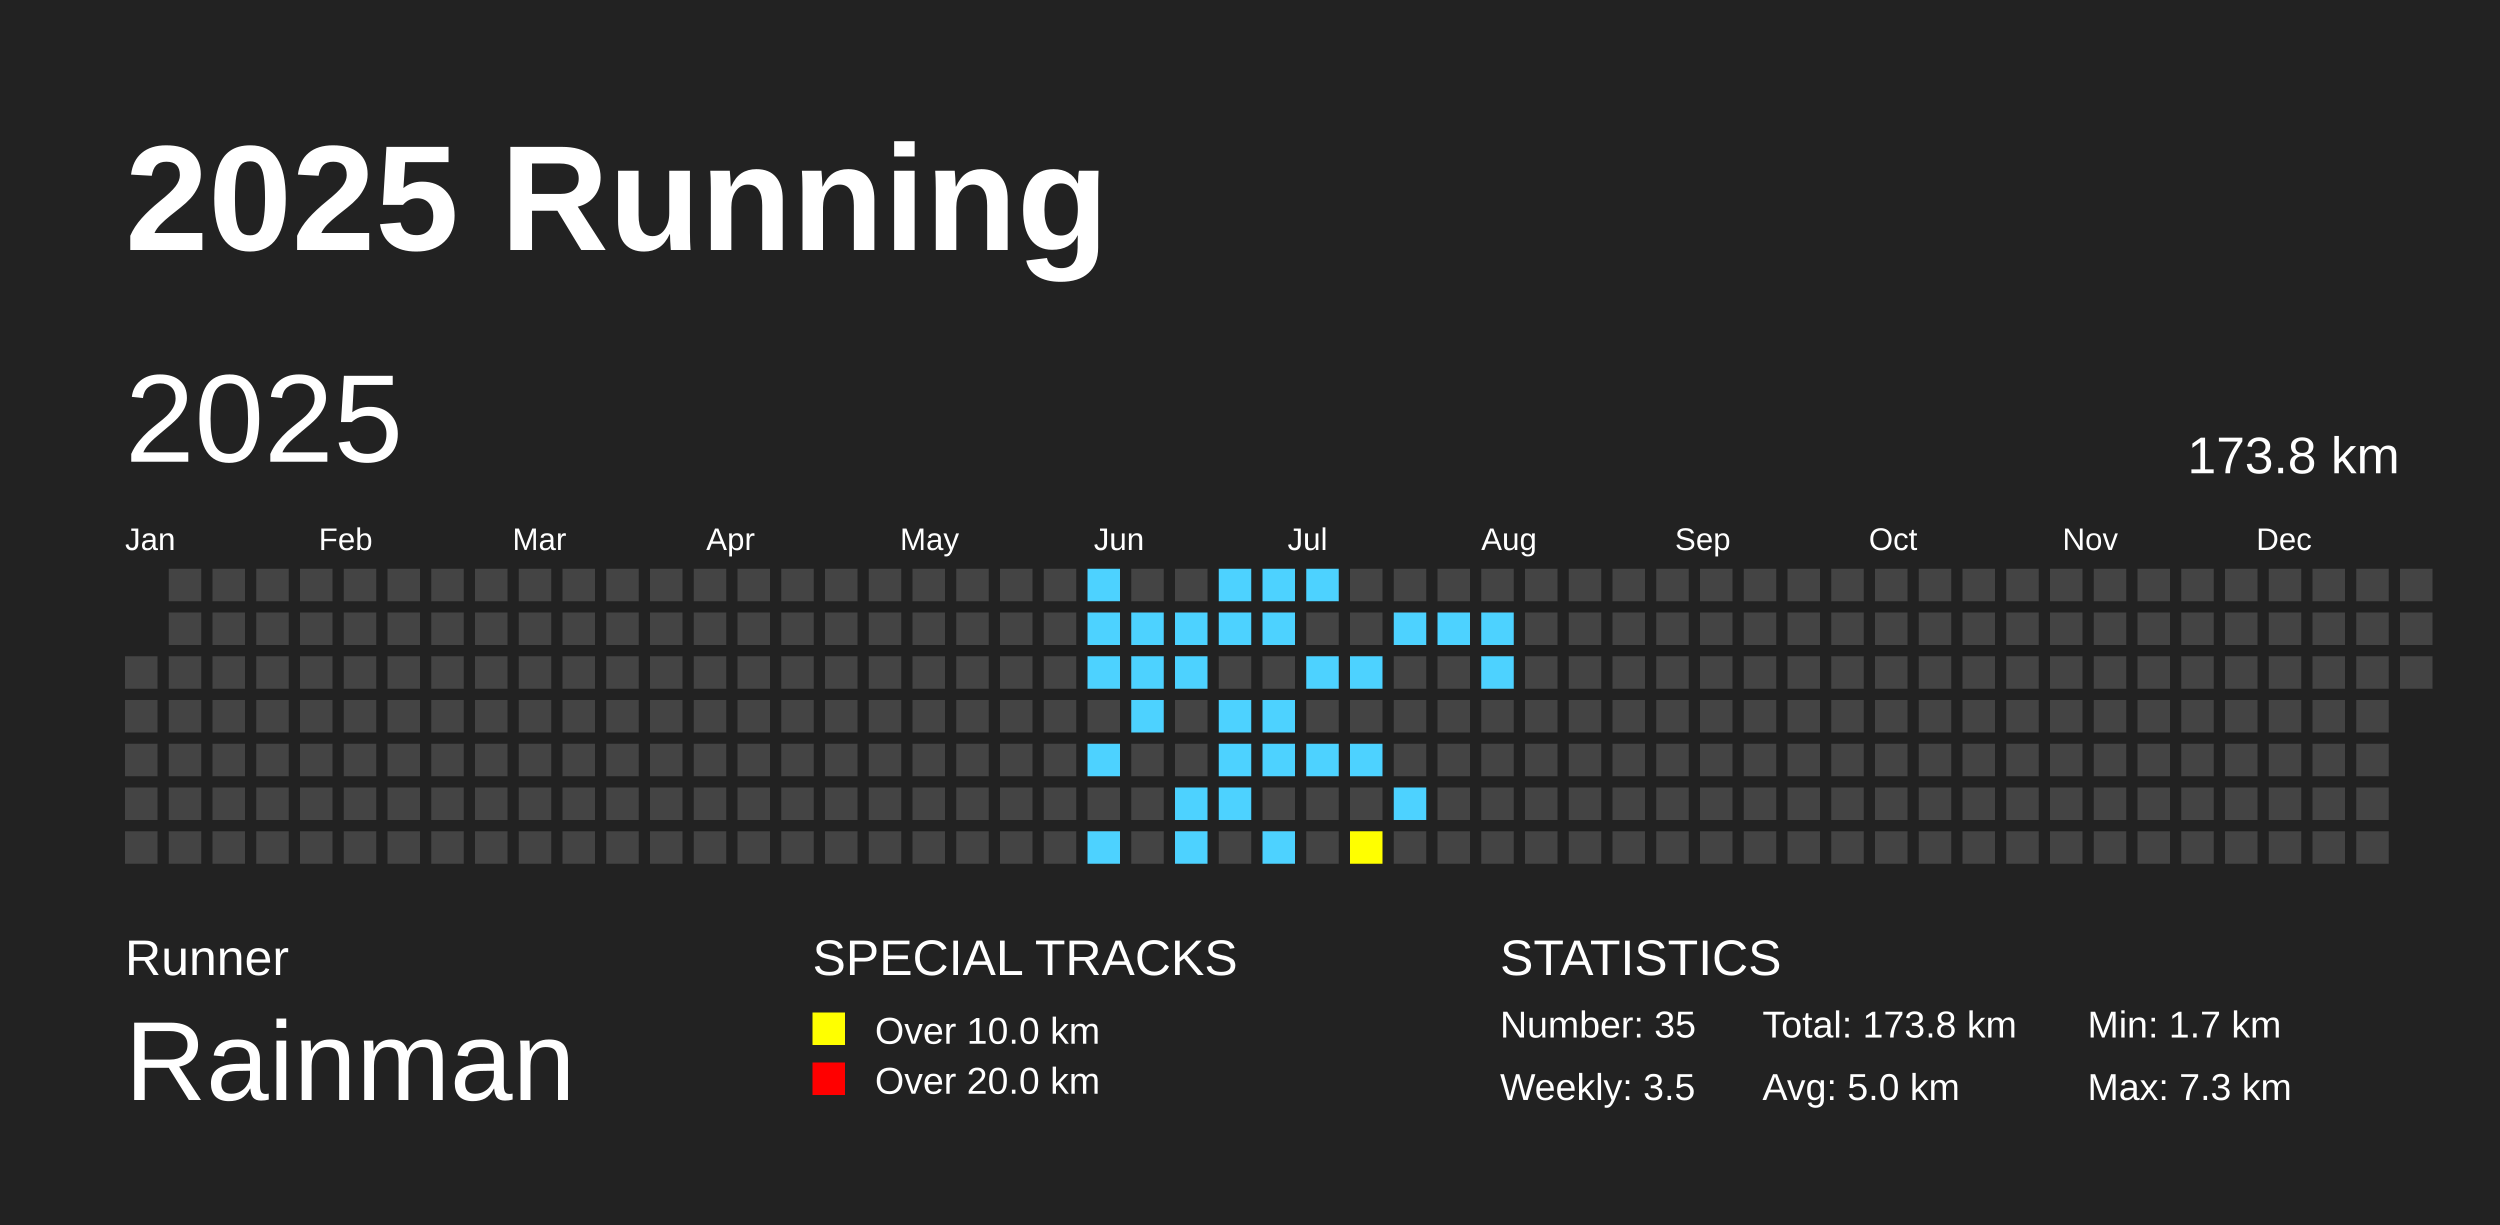
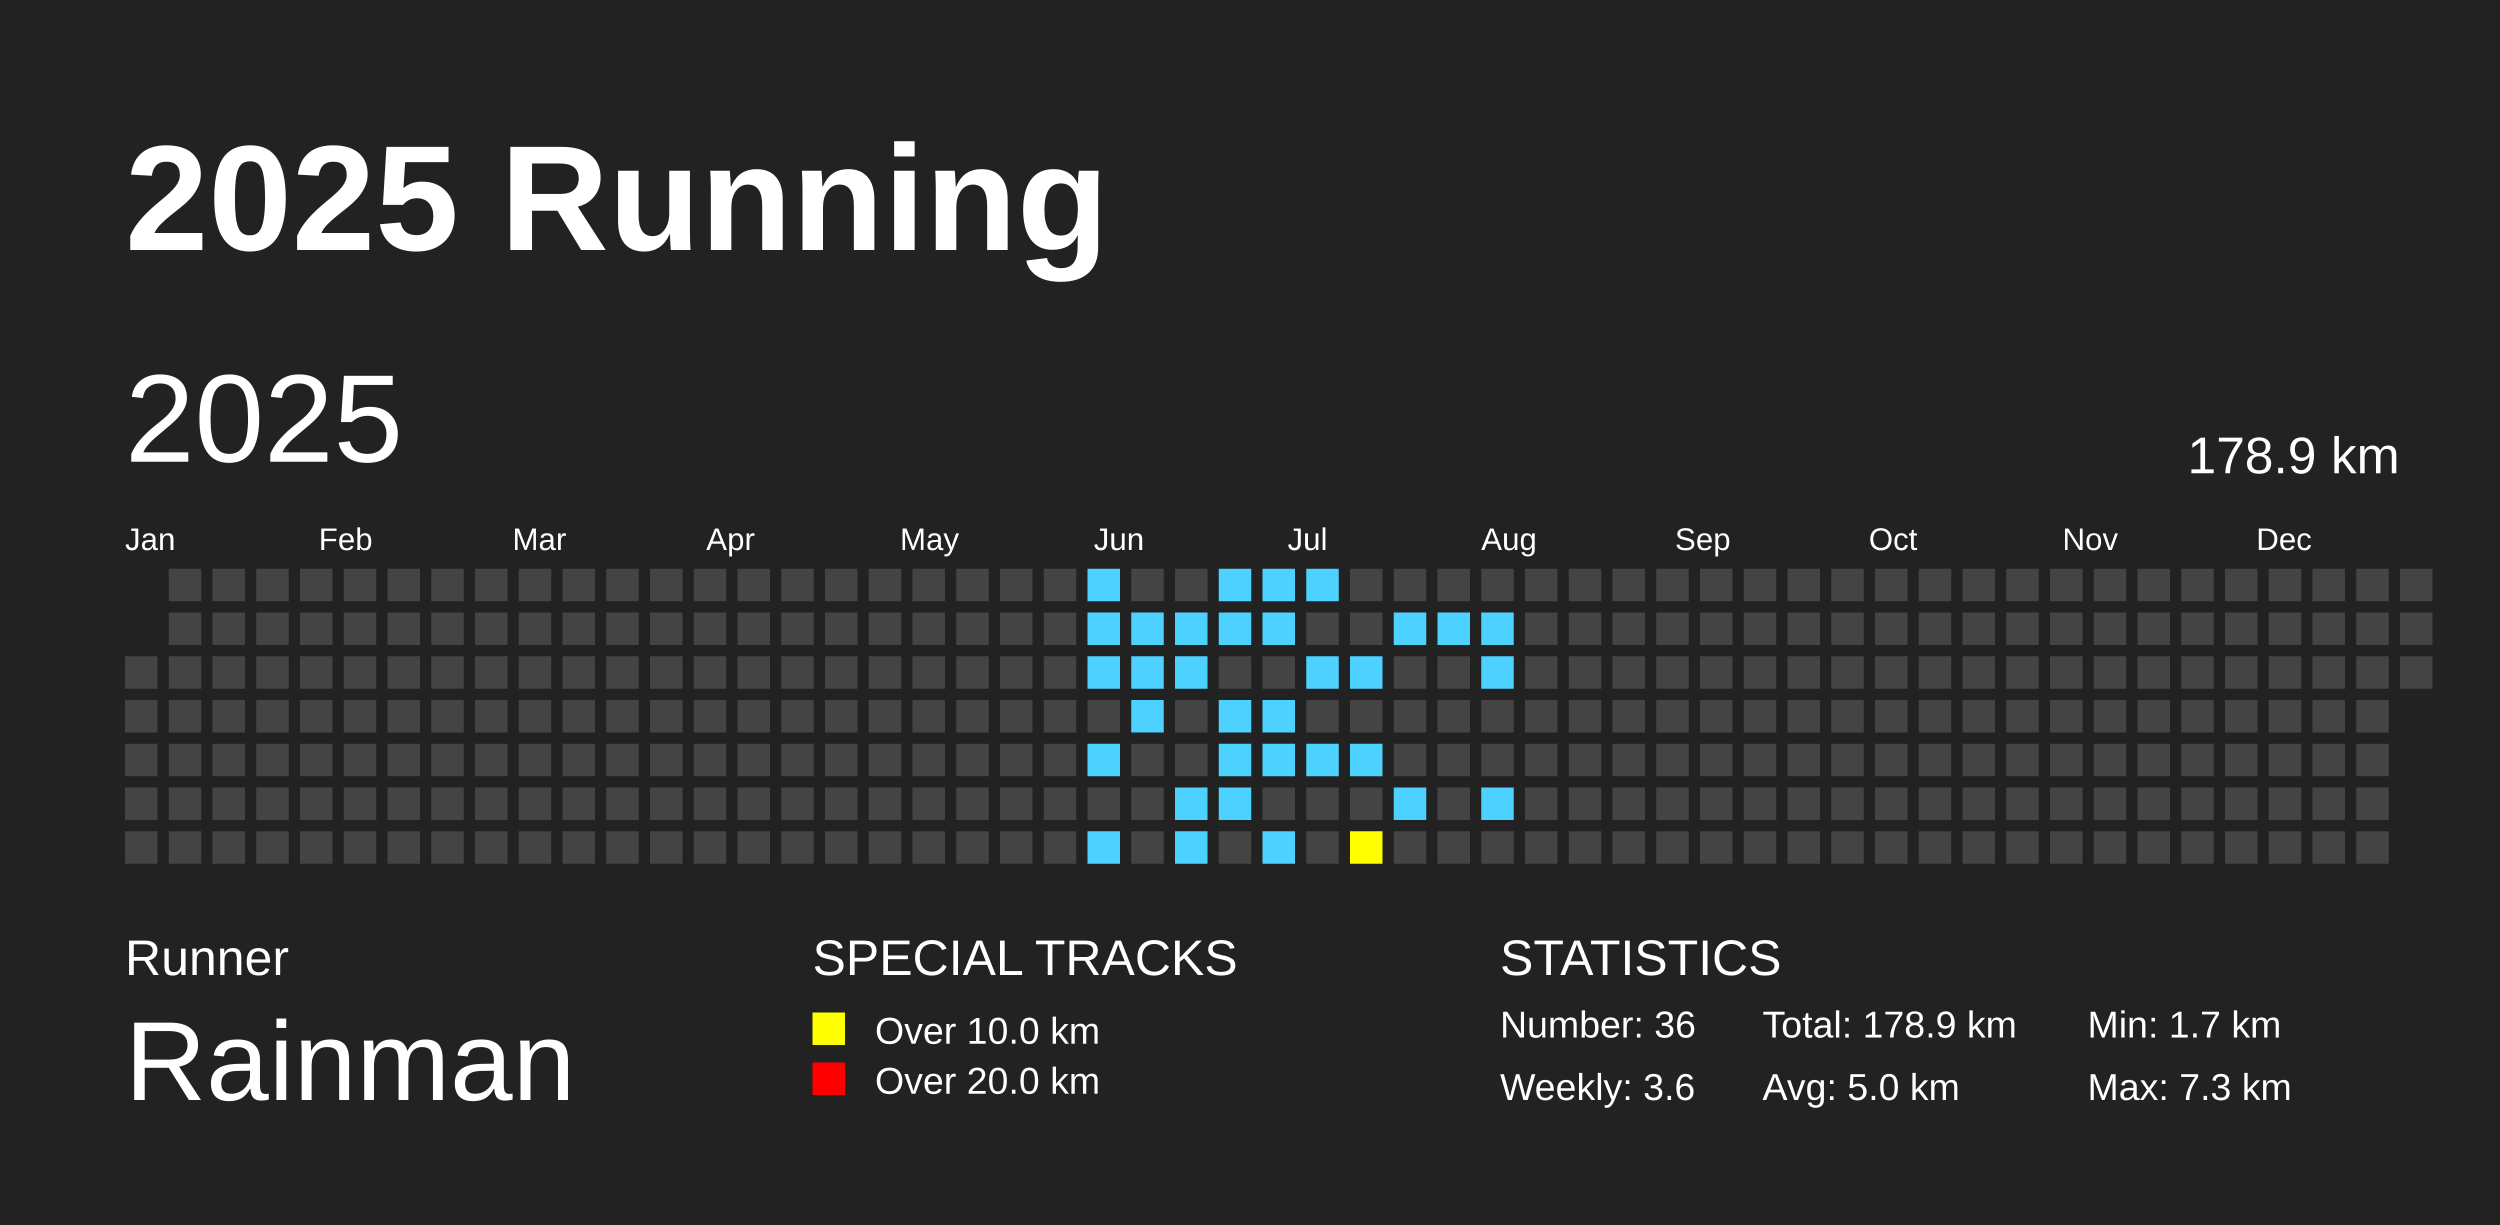
<svg xmlns="http://www.w3.org/2000/svg" baseProfile="full" height="98mm" version="1.1" viewBox="0,0,200,98" width="200mm">
  <defs />
  <rect fill="#222222" height="98" width="200" x="0" y="0" />
  <text fill="#FFFFFF" style="font-size:12px; font-family:Arial; font-weight:bold;" x="10" y="20">2025 Running</text>
  <text fill="#FFFFFF" style="font-size:4px; font-family:Arial" x="10" y="78">Runner</text>
  <text fill="#FFFFFF" style="font-size:9px; font-family:Arial" x="10" y="88">Rainman</text>
  <text fill="#FFFFFF" style="font-size:4px; font-family:Arial" x="65" y="78">SPECIAL TRACKS</text>
  <rect fill="yellow" height="2.6" width="2.6" x="65" y="81" />
  <text fill="#FFFFFF" style="font-size:3px; font-family:Arial" x="70" y="83.5">Over 10.0 km</text>
  <rect fill="red" height="2.6" width="2.6" x="65" y="85" />
  <text fill="#FFFFFF" style="font-size:3px; font-family:Arial" x="70" y="87.5">Over 20.0 km</text>
  <text fill="#FFFFFF" style="font-size:4px; font-family:Arial" x="120" y="78">STATISTICS</text>
-   <text fill="#FFFFFF" style="font-size:3px; font-family:Arial" x="120" y="83">Number: 35</text>
-   <text fill="#FFFFFF" style="font-size:3px; font-family:Arial" x="120" y="88">Weekly: 3.5</text>
-   <text fill="#FFFFFF" style="font-size:3px; font-family:Arial" x="141" y="83">Total: 173.8 km</text>
+   <text fill="#FFFFFF" style="font-size:3px; font-family:Arial" x="120" y="83">Number: 36</text>
+   <text fill="#FFFFFF" style="font-size:3px; font-family:Arial" x="120" y="88">Weekly: 3.6</text>
+   <text fill="#FFFFFF" style="font-size:3px; font-family:Arial" x="141" y="83">Total: 178.9 km</text>
  <text fill="#FFFFFF" style="font-size:3px; font-family:Arial" x="141" y="88">Avg: 5.0 km</text>
  <text fill="#FFFFFF" style="font-size:3px; font-family:Arial" x="167" y="83">Min: 1.7 km</text>
  <text fill="#FFFFFF" style="font-size:3px; font-family:Arial" x="167" y="88">Max: 7.3 km</text>
  <text dominant-baseline="hanging" fill="#FFFFFF" style="font-size:10.0px; font-family:Arial;" x="10" y="30">2025</text>
-   <text dominant-baseline="hanging" fill="#FFFFFF" style="font-size:4.125px; font-family:Arial;" x="175" y="35">173.8 km</text>
+   <text dominant-baseline="hanging" fill="#FFFFFF" style="font-size:4.125px; font-family:Arial;" x="175" y="35">178.9 km</text>
  <text fill="#FFFFFF" style="font-size:2.5px; font-family:Arial" x="10.0" y="44">Jan</text>
  <text fill="#FFFFFF" style="font-size:2.5px; font-family:Arial" x="25.5" y="44">Feb</text>
  <text fill="#FFFFFF" style="font-size:2.5px; font-family:Arial" x="41.0" y="44">Mar</text>
  <text fill="#FFFFFF" style="font-size:2.5px; font-family:Arial" x="56.5" y="44">Apr</text>
  <text fill="#FFFFFF" style="font-size:2.5px; font-family:Arial" x="72.0" y="44">May</text>
  <text fill="#FFFFFF" style="font-size:2.5px; font-family:Arial" x="87.5" y="44">Jun</text>
  <text fill="#FFFFFF" style="font-size:2.5px; font-family:Arial" x="103.0" y="44">Jul</text>
  <text fill="#FFFFFF" style="font-size:2.5px; font-family:Arial" x="118.5" y="44">Aug</text>
  <text fill="#FFFFFF" style="font-size:2.5px; font-family:Arial" x="134.0" y="44">Sep</text>
  <text fill="#FFFFFF" style="font-size:2.5px; font-family:Arial" x="149.5" y="44">Oct</text>
  <text fill="#FFFFFF" style="font-size:2.5px; font-family:Arial" x="165.0" y="44">Nov</text>
  <text fill="#FFFFFF" style="font-size:2.5px; font-family:Arial" x="180.5" y="44">Dec</text>
  <rect fill="#444444" height="2.6" width="2.6" x="10.0" y="52.5" />
  <rect fill="#444444" height="2.6" width="2.6" x="10.0" y="56.0" />
  <rect fill="#444444" height="2.6" width="2.6" x="10.0" y="59.5" />
  <rect fill="#444444" height="2.6" width="2.6" x="10.0" y="63.0" />
  <rect fill="#444444" height="2.6" width="2.6" x="10.0" y="66.5" />
  <rect fill="#444444" height="2.6" width="2.6" x="13.5" y="45.5" />
  <rect fill="#444444" height="2.6" width="2.6" x="13.5" y="49.0" />
  <rect fill="#444444" height="2.6" width="2.6" x="13.5" y="52.5" />
  <rect fill="#444444" height="2.6" width="2.6" x="13.5" y="56.0" />
  <rect fill="#444444" height="2.6" width="2.6" x="13.5" y="59.5" />
  <rect fill="#444444" height="2.6" width="2.6" x="13.5" y="63.0" />
  <rect fill="#444444" height="2.6" width="2.6" x="13.5" y="66.5" />
  <rect fill="#444444" height="2.6" width="2.6" x="17.0" y="45.5" />
  <rect fill="#444444" height="2.6" width="2.6" x="17.0" y="49.0" />
  <rect fill="#444444" height="2.6" width="2.6" x="17.0" y="52.5" />
  <rect fill="#444444" height="2.6" width="2.6" x="17.0" y="56.0" />
  <rect fill="#444444" height="2.6" width="2.6" x="17.0" y="59.5" />
  <rect fill="#444444" height="2.6" width="2.6" x="17.0" y="63.0" />
  <rect fill="#444444" height="2.6" width="2.6" x="17.0" y="66.5" />
  <rect fill="#444444" height="2.6" width="2.6" x="20.5" y="45.5" />
  <rect fill="#444444" height="2.6" width="2.6" x="20.5" y="49.0" />
  <rect fill="#444444" height="2.6" width="2.6" x="20.5" y="52.5" />
  <rect fill="#444444" height="2.6" width="2.6" x="20.5" y="56.0" />
  <rect fill="#444444" height="2.6" width="2.6" x="20.5" y="59.5" />
  <rect fill="#444444" height="2.6" width="2.6" x="20.5" y="63.0" />
  <rect fill="#444444" height="2.6" width="2.6" x="20.5" y="66.5" />
  <rect fill="#444444" height="2.6" width="2.6" x="24.0" y="45.5" />
  <rect fill="#444444" height="2.6" width="2.6" x="24.0" y="49.0" />
  <rect fill="#444444" height="2.6" width="2.6" x="24.0" y="52.5" />
  <rect fill="#444444" height="2.6" width="2.6" x="24.0" y="56.0" />
  <rect fill="#444444" height="2.6" width="2.6" x="24.0" y="59.5" />
  <rect fill="#444444" height="2.6" width="2.6" x="24.0" y="63.0" />
  <rect fill="#444444" height="2.6" width="2.6" x="24.0" y="66.5" />
  <rect fill="#444444" height="2.6" width="2.6" x="27.5" y="45.5" />
  <rect fill="#444444" height="2.6" width="2.6" x="27.5" y="49.0" />
  <rect fill="#444444" height="2.6" width="2.6" x="27.5" y="52.5" />
  <rect fill="#444444" height="2.6" width="2.6" x="27.5" y="56.0" />
  <rect fill="#444444" height="2.6" width="2.6" x="27.5" y="59.5" />
  <rect fill="#444444" height="2.6" width="2.6" x="27.5" y="63.0" />
  <rect fill="#444444" height="2.6" width="2.6" x="27.5" y="66.5" />
  <rect fill="#444444" height="2.6" width="2.6" x="31.0" y="45.5" />
  <rect fill="#444444" height="2.6" width="2.6" x="31.0" y="49.0" />
  <rect fill="#444444" height="2.6" width="2.6" x="31.0" y="52.5" />
  <rect fill="#444444" height="2.6" width="2.6" x="31.0" y="56.0" />
  <rect fill="#444444" height="2.6" width="2.6" x="31.0" y="59.5" />
  <rect fill="#444444" height="2.6" width="2.6" x="31.0" y="63.0" />
  <rect fill="#444444" height="2.6" width="2.6" x="31.0" y="66.5" />
  <rect fill="#444444" height="2.6" width="2.6" x="34.5" y="45.5" />
  <rect fill="#444444" height="2.6" width="2.6" x="34.5" y="49.0" />
  <rect fill="#444444" height="2.6" width="2.6" x="34.5" y="52.5" />
  <rect fill="#444444" height="2.6" width="2.6" x="34.5" y="56.0" />
  <rect fill="#444444" height="2.6" width="2.6" x="34.5" y="59.5" />
  <rect fill="#444444" height="2.6" width="2.6" x="34.5" y="63.0" />
  <rect fill="#444444" height="2.6" width="2.6" x="34.5" y="66.5" />
  <rect fill="#444444" height="2.6" width="2.6" x="38.0" y="45.5" />
  <rect fill="#444444" height="2.6" width="2.6" x="38.0" y="49.0" />
  <rect fill="#444444" height="2.6" width="2.6" x="38.0" y="52.5" />
  <rect fill="#444444" height="2.6" width="2.6" x="38.0" y="56.0" />
  <rect fill="#444444" height="2.6" width="2.6" x="38.0" y="59.5" />
  <rect fill="#444444" height="2.6" width="2.6" x="38.0" y="63.0" />
  <rect fill="#444444" height="2.6" width="2.6" x="38.0" y="66.5" />
  <rect fill="#444444" height="2.6" width="2.6" x="41.5" y="45.5" />
  <rect fill="#444444" height="2.6" width="2.6" x="41.5" y="49.0" />
  <rect fill="#444444" height="2.6" width="2.6" x="41.5" y="52.5" />
  <rect fill="#444444" height="2.6" width="2.6" x="41.5" y="56.0" />
  <rect fill="#444444" height="2.6" width="2.6" x="41.5" y="59.5" />
  <rect fill="#444444" height="2.6" width="2.6" x="41.5" y="63.0" />
  <rect fill="#444444" height="2.6" width="2.6" x="41.5" y="66.5" />
  <rect fill="#444444" height="2.6" width="2.6" x="45.0" y="45.5" />
  <rect fill="#444444" height="2.6" width="2.6" x="45.0" y="49.0" />
  <rect fill="#444444" height="2.6" width="2.6" x="45.0" y="52.5" />
  <rect fill="#444444" height="2.6" width="2.6" x="45.0" y="56.0" />
  <rect fill="#444444" height="2.6" width="2.6" x="45.0" y="59.5" />
  <rect fill="#444444" height="2.6" width="2.6" x="45.0" y="63.0" />
  <rect fill="#444444" height="2.6" width="2.6" x="45.0" y="66.5" />
  <rect fill="#444444" height="2.6" width="2.6" x="48.5" y="45.5" />
  <rect fill="#444444" height="2.6" width="2.6" x="48.5" y="49.0" />
  <rect fill="#444444" height="2.6" width="2.6" x="48.5" y="52.5" />
  <rect fill="#444444" height="2.6" width="2.6" x="48.5" y="56.0" />
  <rect fill="#444444" height="2.6" width="2.6" x="48.5" y="59.5" />
  <rect fill="#444444" height="2.6" width="2.6" x="48.5" y="63.0" />
  <rect fill="#444444" height="2.6" width="2.6" x="48.5" y="66.5" />
  <rect fill="#444444" height="2.6" width="2.6" x="52.0" y="45.5" />
  <rect fill="#444444" height="2.6" width="2.6" x="52.0" y="49.0" />
  <rect fill="#444444" height="2.6" width="2.6" x="52.0" y="52.5" />
  <rect fill="#444444" height="2.6" width="2.6" x="52.0" y="56.0" />
  <rect fill="#444444" height="2.6" width="2.6" x="52.0" y="59.5" />
  <rect fill="#444444" height="2.6" width="2.6" x="52.0" y="63.0" />
  <rect fill="#444444" height="2.6" width="2.6" x="52.0" y="66.5" />
  <rect fill="#444444" height="2.6" width="2.6" x="55.5" y="45.5" />
  <rect fill="#444444" height="2.6" width="2.6" x="55.5" y="49.0" />
  <rect fill="#444444" height="2.6" width="2.6" x="55.5" y="52.5" />
  <rect fill="#444444" height="2.6" width="2.6" x="55.5" y="56.0" />
  <rect fill="#444444" height="2.6" width="2.6" x="55.5" y="59.5" />
  <rect fill="#444444" height="2.6" width="2.6" x="55.5" y="63.0" />
  <rect fill="#444444" height="2.6" width="2.6" x="55.5" y="66.5" />
  <rect fill="#444444" height="2.6" width="2.6" x="59.0" y="45.5" />
  <rect fill="#444444" height="2.6" width="2.6" x="59.0" y="49.0" />
  <rect fill="#444444" height="2.6" width="2.6" x="59.0" y="52.5" />
  <rect fill="#444444" height="2.6" width="2.6" x="59.0" y="56.0" />
  <rect fill="#444444" height="2.6" width="2.6" x="59.0" y="59.5" />
  <rect fill="#444444" height="2.6" width="2.6" x="59.0" y="63.0" />
  <rect fill="#444444" height="2.6" width="2.6" x="59.0" y="66.5" />
  <rect fill="#444444" height="2.6" width="2.6" x="62.5" y="45.5" />
  <rect fill="#444444" height="2.6" width="2.6" x="62.5" y="49.0" />
  <rect fill="#444444" height="2.6" width="2.6" x="62.5" y="52.5" />
  <rect fill="#444444" height="2.6" width="2.6" x="62.5" y="56.0" />
  <rect fill="#444444" height="2.6" width="2.6" x="62.5" y="59.5" />
  <rect fill="#444444" height="2.6" width="2.6" x="62.5" y="63.0" />
  <rect fill="#444444" height="2.6" width="2.6" x="62.5" y="66.5" />
  <rect fill="#444444" height="2.6" width="2.6" x="66.0" y="45.5" />
  <rect fill="#444444" height="2.6" width="2.6" x="66.0" y="49.0" />
  <rect fill="#444444" height="2.6" width="2.6" x="66.0" y="52.5" />
  <rect fill="#444444" height="2.6" width="2.6" x="66.0" y="56.0" />
  <rect fill="#444444" height="2.6" width="2.6" x="66.0" y="59.5" />
  <rect fill="#444444" height="2.6" width="2.6" x="66.0" y="63.0" />
  <rect fill="#444444" height="2.6" width="2.6" x="66.0" y="66.5" />
  <rect fill="#444444" height="2.6" width="2.6" x="69.5" y="45.5" />
  <rect fill="#444444" height="2.6" width="2.6" x="69.5" y="49.0" />
  <rect fill="#444444" height="2.6" width="2.6" x="69.5" y="52.5" />
  <rect fill="#444444" height="2.6" width="2.6" x="69.5" y="56.0" />
  <rect fill="#444444" height="2.6" width="2.6" x="69.5" y="59.5" />
  <rect fill="#444444" height="2.6" width="2.6" x="69.5" y="63.0" />
  <rect fill="#444444" height="2.6" width="2.6" x="69.5" y="66.5" />
  <rect fill="#444444" height="2.6" width="2.6" x="73.0" y="45.5" />
  <rect fill="#444444" height="2.6" width="2.6" x="73.0" y="49.0" />
  <rect fill="#444444" height="2.6" width="2.6" x="73.0" y="52.5" />
  <rect fill="#444444" height="2.6" width="2.6" x="73.0" y="56.0" />
  <rect fill="#444444" height="2.6" width="2.6" x="73.0" y="59.5" />
  <rect fill="#444444" height="2.6" width="2.6" x="73.0" y="63.0" />
  <rect fill="#444444" height="2.6" width="2.6" x="73.0" y="66.5" />
  <rect fill="#444444" height="2.6" width="2.6" x="76.5" y="45.5" />
  <rect fill="#444444" height="2.6" width="2.6" x="76.5" y="49.0" />
  <rect fill="#444444" height="2.6" width="2.6" x="76.5" y="52.5" />
  <rect fill="#444444" height="2.6" width="2.6" x="76.5" y="56.0" />
  <rect fill="#444444" height="2.6" width="2.6" x="76.5" y="59.5" />
  <rect fill="#444444" height="2.6" width="2.6" x="76.5" y="63.0" />
  <rect fill="#444444" height="2.6" width="2.6" x="76.5" y="66.5" />
  <rect fill="#444444" height="2.6" width="2.6" x="80.0" y="45.5" />
  <rect fill="#444444" height="2.6" width="2.6" x="80.0" y="49.0" />
  <rect fill="#444444" height="2.6" width="2.6" x="80.0" y="52.5" />
  <rect fill="#444444" height="2.6" width="2.6" x="80.0" y="56.0" />
  <rect fill="#444444" height="2.6" width="2.6" x="80.0" y="59.5" />
  <rect fill="#444444" height="2.6" width="2.6" x="80.0" y="63.0" />
  <rect fill="#444444" height="2.6" width="2.6" x="80.0" y="66.5" />
  <rect fill="#444444" height="2.6" width="2.6" x="83.5" y="45.5" />
  <rect fill="#444444" height="2.6" width="2.6" x="83.5" y="49.0" />
  <rect fill="#444444" height="2.6" width="2.6" x="83.5" y="52.5" />
  <rect fill="#444444" height="2.6" width="2.6" x="83.5" y="56.0" />
  <rect fill="#444444" height="2.6" width="2.6" x="83.5" y="59.5" />
  <rect fill="#444444" height="2.6" width="2.6" x="83.5" y="63.0" />
  <rect fill="#444444" height="2.6" width="2.6" x="83.5" y="66.5" />
  <rect fill="#4DD2FF" height="2.6" width="2.6" x="87.0" y="45.5" />
  <rect fill="#4DD2FF" height="2.6" width="2.6" x="87.0" y="49.0" />
  <rect fill="#4DD2FF" height="2.6" width="2.6" x="87.0" y="52.5" />
  <rect fill="#444444" height="2.6" width="2.6" x="87.0" y="56.0" />
  <rect fill="#4DD2FF" height="2.6" width="2.6" x="87.0" y="59.5" />
  <rect fill="#444444" height="2.6" width="2.6" x="87.0" y="63.0" />
  <rect fill="#4DD2FF" height="2.6" width="2.6" x="87.0" y="66.5" />
  <rect fill="#444444" height="2.6" width="2.6" x="90.5" y="45.5" />
  <rect fill="#4DD2FF" height="2.6" width="2.6" x="90.5" y="49.0" />
  <rect fill="#4DD2FF" height="2.6" width="2.6" x="90.5" y="52.5" />
  <rect fill="#4DD2FF" height="2.6" width="2.6" x="90.5" y="56.0" />
  <rect fill="#444444" height="2.6" width="2.6" x="90.5" y="59.5" />
  <rect fill="#444444" height="2.6" width="2.6" x="90.5" y="63.0" />
  <rect fill="#444444" height="2.6" width="2.6" x="90.5" y="66.5" />
  <rect fill="#444444" height="2.6" width="2.6" x="94.0" y="45.5" />
  <rect fill="#4DD2FF" height="2.6" width="2.6" x="94.0" y="49.0" />
  <rect fill="#4DD2FF" height="2.6" width="2.6" x="94.0" y="52.5" />
  <rect fill="#444444" height="2.6" width="2.6" x="94.0" y="56.0" />
  <rect fill="#444444" height="2.6" width="2.6" x="94.0" y="59.5" />
  <rect fill="#4DD2FF" height="2.6" width="2.6" x="94.0" y="63.0" />
  <rect fill="#4DD2FF" height="2.6" width="2.6" x="94.0" y="66.5" />
  <rect fill="#4DD2FF" height="2.6" width="2.6" x="97.5" y="45.5" />
  <rect fill="#4DD2FF" height="2.6" width="2.6" x="97.5" y="49.0" />
  <rect fill="#444444" height="2.6" width="2.6" x="97.5" y="52.5" />
  <rect fill="#4DD2FF" height="2.6" width="2.6" x="97.5" y="56.0" />
  <rect fill="#4DD2FF" height="2.6" width="2.6" x="97.5" y="59.5" />
  <rect fill="#4DD2FF" height="2.6" width="2.6" x="97.5" y="63.0" />
  <rect fill="#444444" height="2.6" width="2.6" x="97.5" y="66.5" />
  <rect fill="#4DD2FF" height="2.6" width="2.6" x="101.0" y="45.5" />
  <rect fill="#4DD2FF" height="2.6" width="2.6" x="101.0" y="49.0" />
  <rect fill="#444444" height="2.6" width="2.6" x="101.0" y="52.5" />
  <rect fill="#4DD2FF" height="2.6" width="2.6" x="101.0" y="56.0" />
  <rect fill="#4DD2FF" height="2.6" width="2.6" x="101.0" y="59.5" />
  <rect fill="#444444" height="2.6" width="2.6" x="101.0" y="63.0" />
  <rect fill="#4DD2FF" height="2.6" width="2.6" x="101.0" y="66.5" />
  <rect fill="#4DD2FF" height="2.6" width="2.6" x="104.5" y="45.5" />
  <rect fill="#444444" height="2.6" width="2.6" x="104.5" y="49.0" />
  <rect fill="#4DD2FF" height="2.6" width="2.6" x="104.5" y="52.5" />
  <rect fill="#444444" height="2.6" width="2.6" x="104.5" y="56.0" />
  <rect fill="#4DD2FF" height="2.6" width="2.6" x="104.5" y="59.5" />
  <rect fill="#444444" height="2.6" width="2.6" x="104.5" y="63.0" />
  <rect fill="#444444" height="2.6" width="2.6" x="104.5" y="66.5" />
  <rect fill="#444444" height="2.6" width="2.6" x="108.0" y="45.5" />
  <rect fill="#444444" height="2.6" width="2.6" x="108.0" y="49.0" />
  <rect fill="#4DD2FF" height="2.6" width="2.6" x="108.0" y="52.5" />
  <rect fill="#444444" height="2.6" width="2.6" x="108.0" y="56.0" />
  <rect fill="#4DD2FF" height="2.6" width="2.6" x="108.0" y="59.5" />
  <rect fill="#444444" height="2.6" width="2.6" x="108.0" y="63.0" />
  <rect fill="yellow" height="2.6" width="2.6" x="108.0" y="66.5" />
  <rect fill="#444444" height="2.6" width="2.6" x="111.5" y="45.5" />
  <rect fill="#4DD2FF" height="2.6" width="2.6" x="111.5" y="49.0" />
  <rect fill="#444444" height="2.6" width="2.6" x="111.5" y="52.5" />
  <rect fill="#444444" height="2.6" width="2.6" x="111.5" y="56.0" />
  <rect fill="#444444" height="2.6" width="2.6" x="111.5" y="59.5" />
  <rect fill="#4DD2FF" height="2.6" width="2.6" x="111.5" y="63.0" />
  <rect fill="#444444" height="2.6" width="2.6" x="111.5" y="66.5" />
  <rect fill="#444444" height="2.6" width="2.6" x="115.0" y="45.5" />
  <rect fill="#4DD2FF" height="2.6" width="2.6" x="115.0" y="49.0" />
  <rect fill="#444444" height="2.6" width="2.6" x="115.0" y="52.5" />
  <rect fill="#444444" height="2.6" width="2.6" x="115.0" y="56.0" />
  <rect fill="#444444" height="2.6" width="2.6" x="115.0" y="59.5" />
  <rect fill="#444444" height="2.6" width="2.6" x="115.0" y="63.0" />
  <rect fill="#444444" height="2.6" width="2.6" x="115.0" y="66.5" />
  <rect fill="#444444" height="2.6" width="2.6" x="118.5" y="45.5" />
  <rect fill="#4DD2FF" height="2.6" width="2.6" x="118.5" y="49.0" />
  <rect fill="#4DD2FF" height="2.6" width="2.6" x="118.5" y="52.5" />
  <rect fill="#444444" height="2.6" width="2.6" x="118.5" y="56.0" />
  <rect fill="#444444" height="2.6" width="2.6" x="118.5" y="59.5" />
-   <rect fill="#444444" height="2.6" width="2.6" x="118.5" y="63.0" />
+   <rect fill="#4DD2FF" height="2.6" width="2.6" x="118.5" y="63.0" />
  <rect fill="#444444" height="2.6" width="2.6" x="118.5" y="66.5" />
  <rect fill="#444444" height="2.6" width="2.6" x="122.0" y="45.5" />
  <rect fill="#444444" height="2.6" width="2.6" x="122.0" y="49.0" />
  <rect fill="#444444" height="2.6" width="2.6" x="122.0" y="52.5" />
  <rect fill="#444444" height="2.6" width="2.6" x="122.0" y="56.0" />
  <rect fill="#444444" height="2.6" width="2.6" x="122.0" y="59.5" />
  <rect fill="#444444" height="2.6" width="2.6" x="122.0" y="63.0" />
  <rect fill="#444444" height="2.6" width="2.6" x="122.0" y="66.5" />
  <rect fill="#444444" height="2.6" width="2.6" x="125.5" y="45.5" />
  <rect fill="#444444" height="2.6" width="2.6" x="125.5" y="49.0" />
  <rect fill="#444444" height="2.6" width="2.6" x="125.5" y="52.5" />
  <rect fill="#444444" height="2.6" width="2.6" x="125.5" y="56.0" />
  <rect fill="#444444" height="2.6" width="2.6" x="125.5" y="59.5" />
  <rect fill="#444444" height="2.6" width="2.6" x="125.5" y="63.0" />
  <rect fill="#444444" height="2.6" width="2.6" x="125.5" y="66.5" />
  <rect fill="#444444" height="2.6" width="2.6" x="129.0" y="45.5" />
  <rect fill="#444444" height="2.6" width="2.6" x="129.0" y="49.0" />
  <rect fill="#444444" height="2.6" width="2.6" x="129.0" y="52.5" />
  <rect fill="#444444" height="2.6" width="2.6" x="129.0" y="56.0" />
  <rect fill="#444444" height="2.6" width="2.6" x="129.0" y="59.5" />
  <rect fill="#444444" height="2.6" width="2.6" x="129.0" y="63.0" />
  <rect fill="#444444" height="2.6" width="2.6" x="129.0" y="66.5" />
  <rect fill="#444444" height="2.6" width="2.6" x="132.5" y="45.5" />
  <rect fill="#444444" height="2.6" width="2.6" x="132.5" y="49.0" />
  <rect fill="#444444" height="2.6" width="2.6" x="132.5" y="52.5" />
  <rect fill="#444444" height="2.6" width="2.6" x="132.5" y="56.0" />
  <rect fill="#444444" height="2.6" width="2.6" x="132.5" y="59.5" />
  <rect fill="#444444" height="2.6" width="2.6" x="132.5" y="63.0" />
  <rect fill="#444444" height="2.6" width="2.6" x="132.5" y="66.5" />
  <rect fill="#444444" height="2.6" width="2.6" x="136.0" y="45.5" />
  <rect fill="#444444" height="2.6" width="2.6" x="136.0" y="49.0" />
  <rect fill="#444444" height="2.6" width="2.6" x="136.0" y="52.5" />
  <rect fill="#444444" height="2.6" width="2.6" x="136.0" y="56.0" />
  <rect fill="#444444" height="2.6" width="2.6" x="136.0" y="59.5" />
  <rect fill="#444444" height="2.6" width="2.6" x="136.0" y="63.0" />
  <rect fill="#444444" height="2.6" width="2.6" x="136.0" y="66.5" />
  <rect fill="#444444" height="2.6" width="2.6" x="139.5" y="45.5" />
  <rect fill="#444444" height="2.6" width="2.6" x="139.5" y="49.0" />
  <rect fill="#444444" height="2.6" width="2.6" x="139.5" y="52.5" />
  <rect fill="#444444" height="2.6" width="2.6" x="139.5" y="56.0" />
  <rect fill="#444444" height="2.6" width="2.6" x="139.5" y="59.5" />
  <rect fill="#444444" height="2.6" width="2.6" x="139.5" y="63.0" />
  <rect fill="#444444" height="2.6" width="2.6" x="139.5" y="66.5" />
  <rect fill="#444444" height="2.6" width="2.6" x="143.0" y="45.5" />
  <rect fill="#444444" height="2.6" width="2.6" x="143.0" y="49.0" />
  <rect fill="#444444" height="2.6" width="2.6" x="143.0" y="52.5" />
  <rect fill="#444444" height="2.6" width="2.6" x="143.0" y="56.0" />
  <rect fill="#444444" height="2.6" width="2.6" x="143.0" y="59.5" />
  <rect fill="#444444" height="2.6" width="2.6" x="143.0" y="63.0" />
  <rect fill="#444444" height="2.6" width="2.6" x="143.0" y="66.5" />
  <rect fill="#444444" height="2.6" width="2.6" x="146.5" y="45.5" />
  <rect fill="#444444" height="2.6" width="2.6" x="146.5" y="49.0" />
  <rect fill="#444444" height="2.6" width="2.6" x="146.5" y="52.5" />
  <rect fill="#444444" height="2.6" width="2.6" x="146.5" y="56.0" />
  <rect fill="#444444" height="2.6" width="2.6" x="146.5" y="59.5" />
  <rect fill="#444444" height="2.6" width="2.6" x="146.5" y="63.0" />
  <rect fill="#444444" height="2.6" width="2.6" x="146.5" y="66.5" />
  <rect fill="#444444" height="2.6" width="2.6" x="150.0" y="45.5" />
  <rect fill="#444444" height="2.6" width="2.6" x="150.0" y="49.0" />
  <rect fill="#444444" height="2.6" width="2.6" x="150.0" y="52.5" />
  <rect fill="#444444" height="2.6" width="2.6" x="150.0" y="56.0" />
  <rect fill="#444444" height="2.6" width="2.6" x="150.0" y="59.5" />
  <rect fill="#444444" height="2.6" width="2.6" x="150.0" y="63.0" />
  <rect fill="#444444" height="2.6" width="2.6" x="150.0" y="66.5" />
  <rect fill="#444444" height="2.6" width="2.6" x="153.5" y="45.5" />
  <rect fill="#444444" height="2.6" width="2.6" x="153.5" y="49.0" />
  <rect fill="#444444" height="2.6" width="2.6" x="153.5" y="52.5" />
  <rect fill="#444444" height="2.6" width="2.6" x="153.5" y="56.0" />
  <rect fill="#444444" height="2.6" width="2.6" x="153.5" y="59.5" />
  <rect fill="#444444" height="2.6" width="2.6" x="153.5" y="63.0" />
  <rect fill="#444444" height="2.6" width="2.6" x="153.5" y="66.5" />
  <rect fill="#444444" height="2.6" width="2.6" x="157.0" y="45.5" />
  <rect fill="#444444" height="2.6" width="2.6" x="157.0" y="49.0" />
  <rect fill="#444444" height="2.6" width="2.6" x="157.0" y="52.5" />
  <rect fill="#444444" height="2.6" width="2.6" x="157.0" y="56.0" />
  <rect fill="#444444" height="2.6" width="2.6" x="157.0" y="59.5" />
  <rect fill="#444444" height="2.6" width="2.6" x="157.0" y="63.0" />
  <rect fill="#444444" height="2.6" width="2.6" x="157.0" y="66.5" />
  <rect fill="#444444" height="2.6" width="2.6" x="160.5" y="45.5" />
  <rect fill="#444444" height="2.6" width="2.6" x="160.5" y="49.0" />
  <rect fill="#444444" height="2.6" width="2.6" x="160.5" y="52.5" />
  <rect fill="#444444" height="2.6" width="2.6" x="160.5" y="56.0" />
  <rect fill="#444444" height="2.6" width="2.6" x="160.5" y="59.5" />
  <rect fill="#444444" height="2.6" width="2.6" x="160.5" y="63.0" />
  <rect fill="#444444" height="2.6" width="2.6" x="160.5" y="66.5" />
  <rect fill="#444444" height="2.6" width="2.6" x="164.0" y="45.5" />
  <rect fill="#444444" height="2.6" width="2.6" x="164.0" y="49.0" />
  <rect fill="#444444" height="2.6" width="2.6" x="164.0" y="52.5" />
  <rect fill="#444444" height="2.6" width="2.6" x="164.0" y="56.0" />
  <rect fill="#444444" height="2.6" width="2.6" x="164.0" y="59.5" />
  <rect fill="#444444" height="2.6" width="2.6" x="164.0" y="63.0" />
  <rect fill="#444444" height="2.6" width="2.6" x="164.0" y="66.5" />
  <rect fill="#444444" height="2.6" width="2.6" x="167.5" y="45.5" />
  <rect fill="#444444" height="2.6" width="2.6" x="167.5" y="49.0" />
  <rect fill="#444444" height="2.6" width="2.6" x="167.5" y="52.5" />
  <rect fill="#444444" height="2.6" width="2.6" x="167.5" y="56.0" />
  <rect fill="#444444" height="2.6" width="2.6" x="167.5" y="59.5" />
  <rect fill="#444444" height="2.6" width="2.6" x="167.5" y="63.0" />
  <rect fill="#444444" height="2.6" width="2.6" x="167.5" y="66.5" />
  <rect fill="#444444" height="2.6" width="2.6" x="171.0" y="45.5" />
  <rect fill="#444444" height="2.6" width="2.6" x="171.0" y="49.0" />
  <rect fill="#444444" height="2.6" width="2.6" x="171.0" y="52.5" />
  <rect fill="#444444" height="2.6" width="2.6" x="171.0" y="56.0" />
  <rect fill="#444444" height="2.6" width="2.6" x="171.0" y="59.5" />
  <rect fill="#444444" height="2.6" width="2.6" x="171.0" y="63.0" />
  <rect fill="#444444" height="2.6" width="2.6" x="171.0" y="66.5" />
  <rect fill="#444444" height="2.6" width="2.6" x="174.5" y="45.5" />
  <rect fill="#444444" height="2.6" width="2.6" x="174.5" y="49.0" />
  <rect fill="#444444" height="2.6" width="2.6" x="174.5" y="52.5" />
  <rect fill="#444444" height="2.6" width="2.6" x="174.5" y="56.0" />
  <rect fill="#444444" height="2.6" width="2.6" x="174.5" y="59.5" />
  <rect fill="#444444" height="2.6" width="2.6" x="174.5" y="63.0" />
  <rect fill="#444444" height="2.6" width="2.6" x="174.5" y="66.5" />
  <rect fill="#444444" height="2.6" width="2.6" x="178.0" y="45.5" />
  <rect fill="#444444" height="2.6" width="2.6" x="178.0" y="49.0" />
  <rect fill="#444444" height="2.6" width="2.6" x="178.0" y="52.5" />
  <rect fill="#444444" height="2.6" width="2.6" x="178.0" y="56.0" />
  <rect fill="#444444" height="2.6" width="2.6" x="178.0" y="59.5" />
  <rect fill="#444444" height="2.6" width="2.6" x="178.0" y="63.0" />
  <rect fill="#444444" height="2.6" width="2.6" x="178.0" y="66.5" />
  <rect fill="#444444" height="2.6" width="2.6" x="181.5" y="45.5" />
  <rect fill="#444444" height="2.6" width="2.6" x="181.5" y="49.0" />
  <rect fill="#444444" height="2.6" width="2.6" x="181.5" y="52.5" />
  <rect fill="#444444" height="2.6" width="2.6" x="181.5" y="56.0" />
  <rect fill="#444444" height="2.6" width="2.6" x="181.5" y="59.5" />
  <rect fill="#444444" height="2.6" width="2.6" x="181.5" y="63.0" />
  <rect fill="#444444" height="2.6" width="2.6" x="181.5" y="66.5" />
  <rect fill="#444444" height="2.6" width="2.6" x="185.0" y="45.5" />
  <rect fill="#444444" height="2.6" width="2.6" x="185.0" y="49.0" />
  <rect fill="#444444" height="2.6" width="2.6" x="185.0" y="52.5" />
  <rect fill="#444444" height="2.6" width="2.6" x="185.0" y="56.0" />
  <rect fill="#444444" height="2.6" width="2.6" x="185.0" y="59.5" />
  <rect fill="#444444" height="2.6" width="2.6" x="185.0" y="63.0" />
  <rect fill="#444444" height="2.6" width="2.6" x="185.0" y="66.5" />
  <rect fill="#444444" height="2.6" width="2.6" x="188.5" y="45.5" />
  <rect fill="#444444" height="2.6" width="2.6" x="188.5" y="49.0" />
  <rect fill="#444444" height="2.6" width="2.6" x="188.5" y="52.5" />
  <rect fill="#444444" height="2.6" width="2.6" x="188.5" y="56.0" />
  <rect fill="#444444" height="2.6" width="2.6" x="188.5" y="59.5" />
  <rect fill="#444444" height="2.6" width="2.6" x="188.5" y="63.0" />
  <rect fill="#444444" height="2.6" width="2.6" x="188.5" y="66.5" />
  <rect fill="#444444" height="2.6" width="2.6" x="192.0" y="45.5" />
  <rect fill="#444444" height="2.6" width="2.6" x="192.0" y="49.0" />
  <rect fill="#444444" height="2.6" width="2.6" x="192.0" y="52.5" />
</svg>
